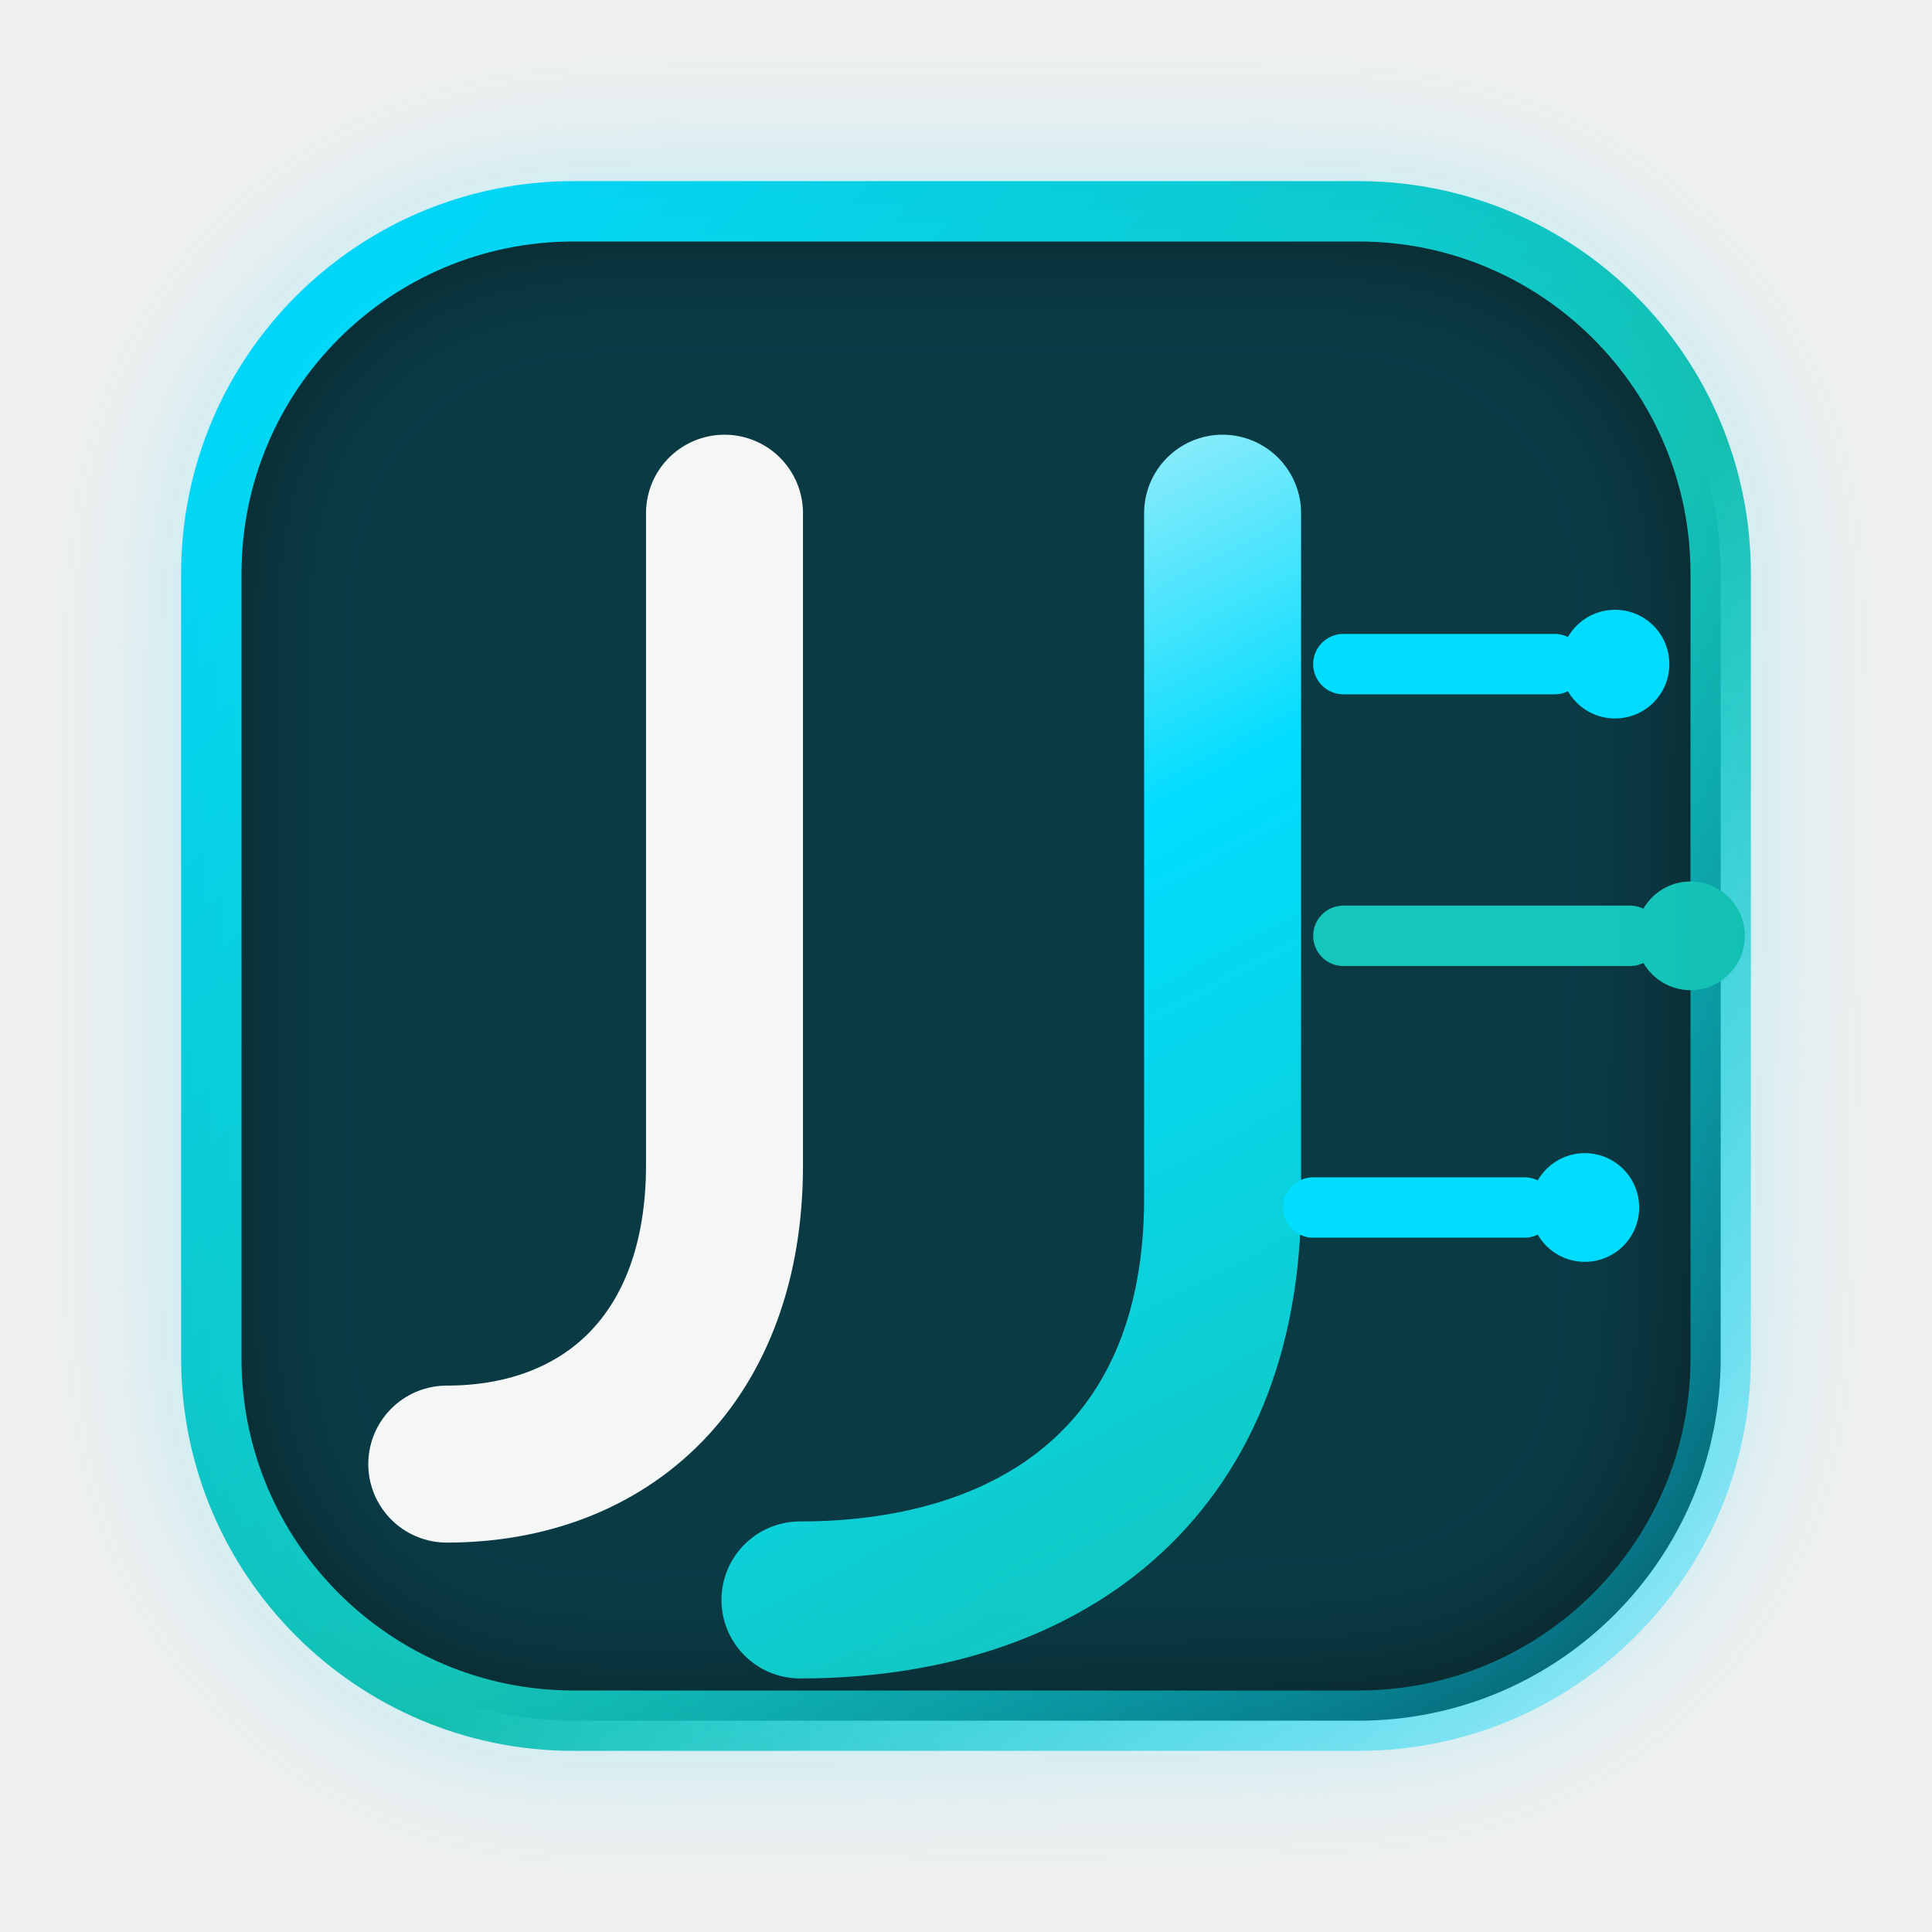
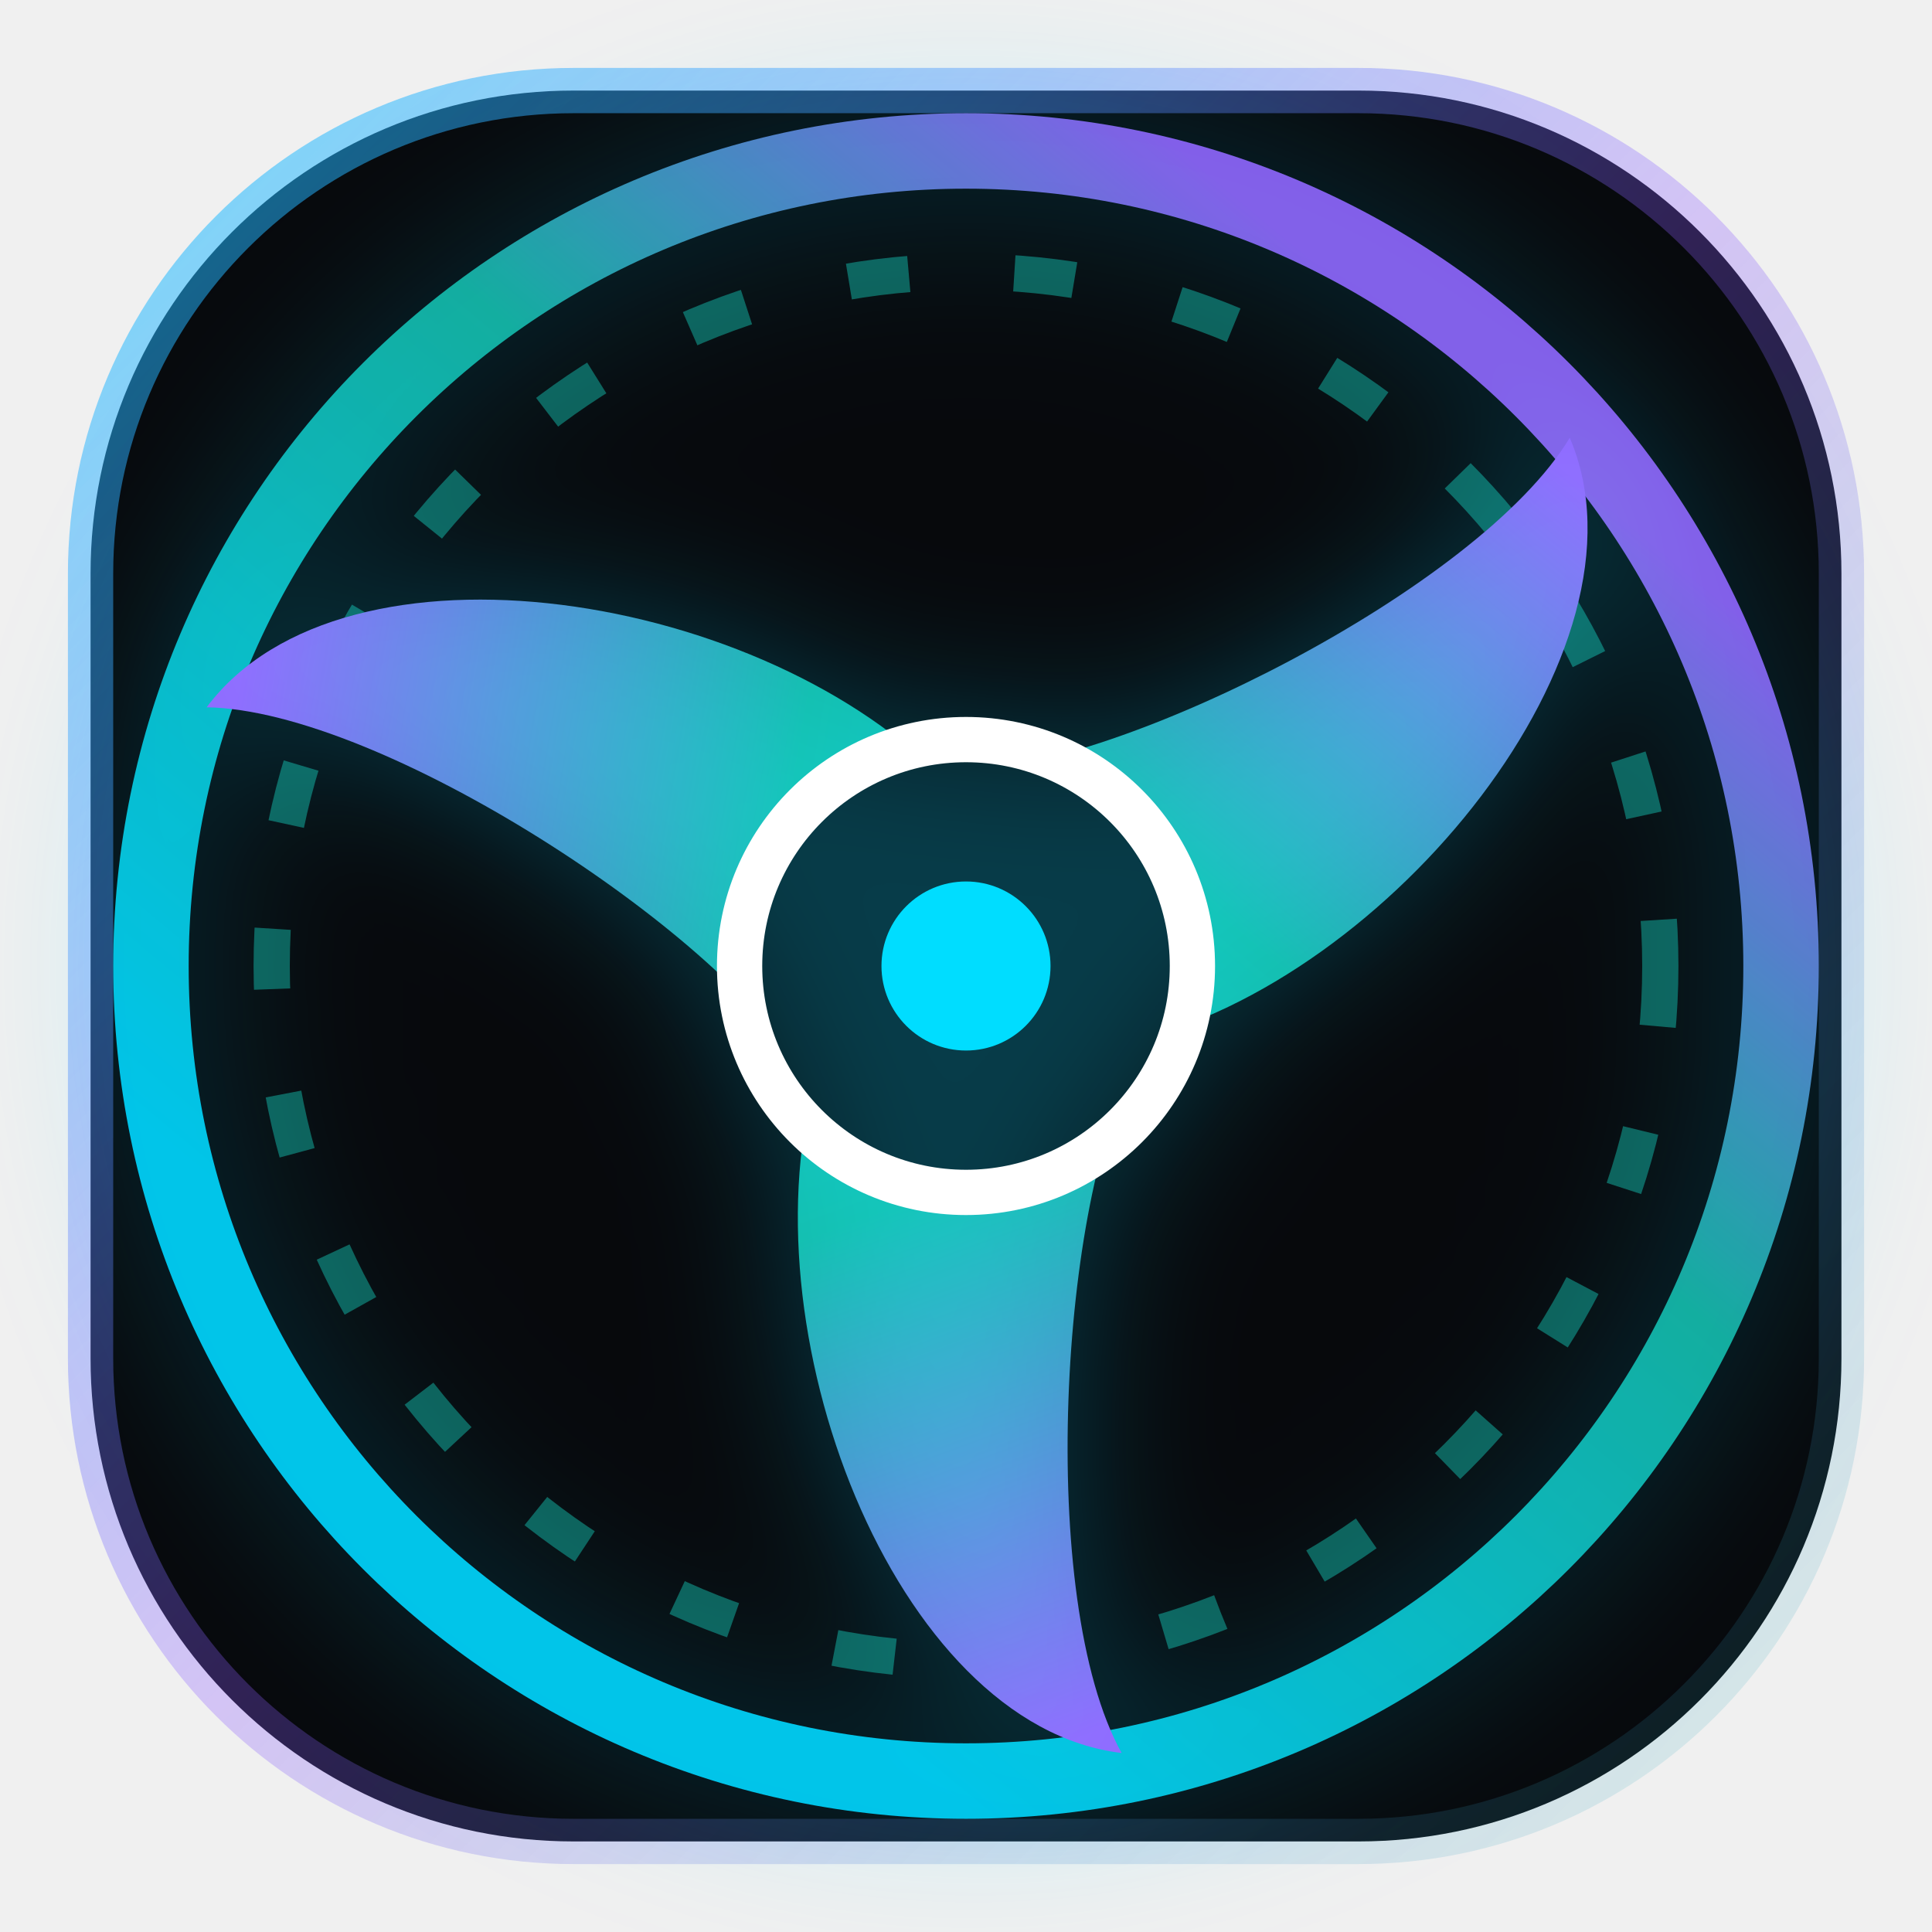
<svg xmlns="http://www.w3.org/2000/svg" width="64" height="64" viewBox="0 0 64 64" fill="none" role="img" aria-labelledby="title desc">
  <defs>
-     <linearGradient id="jj-signal-frame" x1="8" y1="8" x2="56" y2="56" gradientUnits="userSpaceOnUse">
+     <linearGradient id="nexus-frame-grad" x1="0" y1="0" x2="64" y2="64" gradientUnits="userSpaceOnUse">
+       <stop stop-color="#00D4FF" stop-opacity="0.6" />
+       <stop offset="0.5" stop-color="#8F5CFF" stop-opacity="0.3" />
+       <stop offset="1" stop-color="#14B8A6" stop-opacity="0.1" />
+     </linearGradient>
+     <linearGradient id="nexus-ribbon-grad" x1="20" y1="50" x2="50" y2="14" gradientUnits="userSpaceOnUse">
      <stop stop-color="#00D4FF" />
-       <stop offset="0.58" stop-color="#14B8A6" />
-       <stop offset="1" stop-color="#00D4FF" stop-opacity="0.32" />
+       <stop offset="0.6" stop-color="#14B8A6" />
+       <stop offset="1" stop-color="#8F5CFF" />
    </linearGradient>
-     <linearGradient id="jj-signal-stroke" x1="22" y1="14" x2="43" y2="54" gradientUnits="userSpaceOnUse">
-       <stop stop-color="#F5F5F5" />
-       <stop offset="0.42" stop-color="#00D4FF" />
-       <stop offset="1" stop-color="#14B8A6" />
-     </linearGradient>
-     <filter id="jj-signal-glow" x="0" y="0" width="64" height="64" filterUnits="userSpaceOnUse" color-interpolation-filters="sRGB">
-       <feGaussianBlur stdDeviation="2.6" result="blur" />
-       <feColorMatrix in="blur" type="matrix" values="0 0 0 0 0 0 0 0 0 0.831 0 0 0 0 1 0 0 0 0.24 0" />
+     <filter id="nexus-glow" x="-10" y="-10" width="84" height="84" filterUnits="userSpaceOnUse" color-interpolation-filters="sRGB">
+       <feGaussianBlur stdDeviation="2.5" result="blur" />
+       <feColorMatrix in="blur" type="matrix" values="0 0 0 0 0.00   0 0 0 0 0.83   0 0 0 0 1.00   0 0 0 0.25 0" />
      <feBlend in2="SourceGraphic" mode="screen" />
    </filter>
+     <path id="blade" d="M32 25.5 C37 25.5 49 19.5 52 14.5 C55 21.5 46 32.5 37.5 34.5 C34.5 34.5 32 31.5 32 25.5 Z" fill="url(#nexus-ribbon-grad)" />
  </defs>
-   <g filter="url(#jj-signal-glow)">
-     <rect x="7" y="7" width="50" height="50" rx="12" fill="#0A0A0A" stroke="url(#jj-signal-frame)" stroke-width="2" />
-     <path d="M24 17V38.6C24 45 20.1 48.5 14.8 48.5" stroke="#F5F5F5" stroke-width="5.2" stroke-linecap="round" stroke-linejoin="round" />
-     <path d="M40.5 17V39.7C40.5 48.7 34.5 53 26.5 53" stroke="url(#jj-signal-stroke)" stroke-width="5.2" stroke-linecap="round" stroke-linejoin="round" />
-     <path d="M44.5 22H51.5" stroke="#00D4FF" stroke-width="2" stroke-linecap="round" />
-     <path d="M44.5 31H54" stroke="#14B8A6" stroke-width="2" stroke-linecap="round" />
-     <path d="M43.5 40H50.5" stroke="#00D4FF" stroke-width="2" stroke-linecap="round" />
-     <circle cx="53.5" cy="22" r="1.8" fill="#00D4FF" />
-     <circle cx="56" cy="31" r="1.8" fill="#14B8A6" />
-     <circle cx="52.5" cy="40" r="1.8" fill="#00D4FF" />
+   <rect x="3" y="3" width="58" height="58" rx="16" fill="#07090C" stroke="url(#nexus-frame-grad)" stroke-width="1.5" />
+   <g filter="url(#nexus-glow)">
+     <circle cx="32" cy="32" r="27" stroke="url(#nexus-ribbon-grad)" stroke-width="2.5" fill="none" opacity="0.9" />
+     <circle cx="32" cy="32" r="23" stroke="#14B8A6" stroke-width="1.2" stroke-dasharray="2 3.5" fill="none" opacity="0.5" />
+     <use href="#blade" />
+     <use href="#blade" transform="rotate(120 32 32)" />
+     <use href="#blade" transform="rotate(240 32 32)" />
+     <circle cx="32" cy="32" r="7.5" fill="#07090C" stroke="#FFFFFF" stroke-width="1.5" />
+     <circle cx="32" cy="32" r="2.8" fill="#00D4FF" />
  </g>
</svg>
